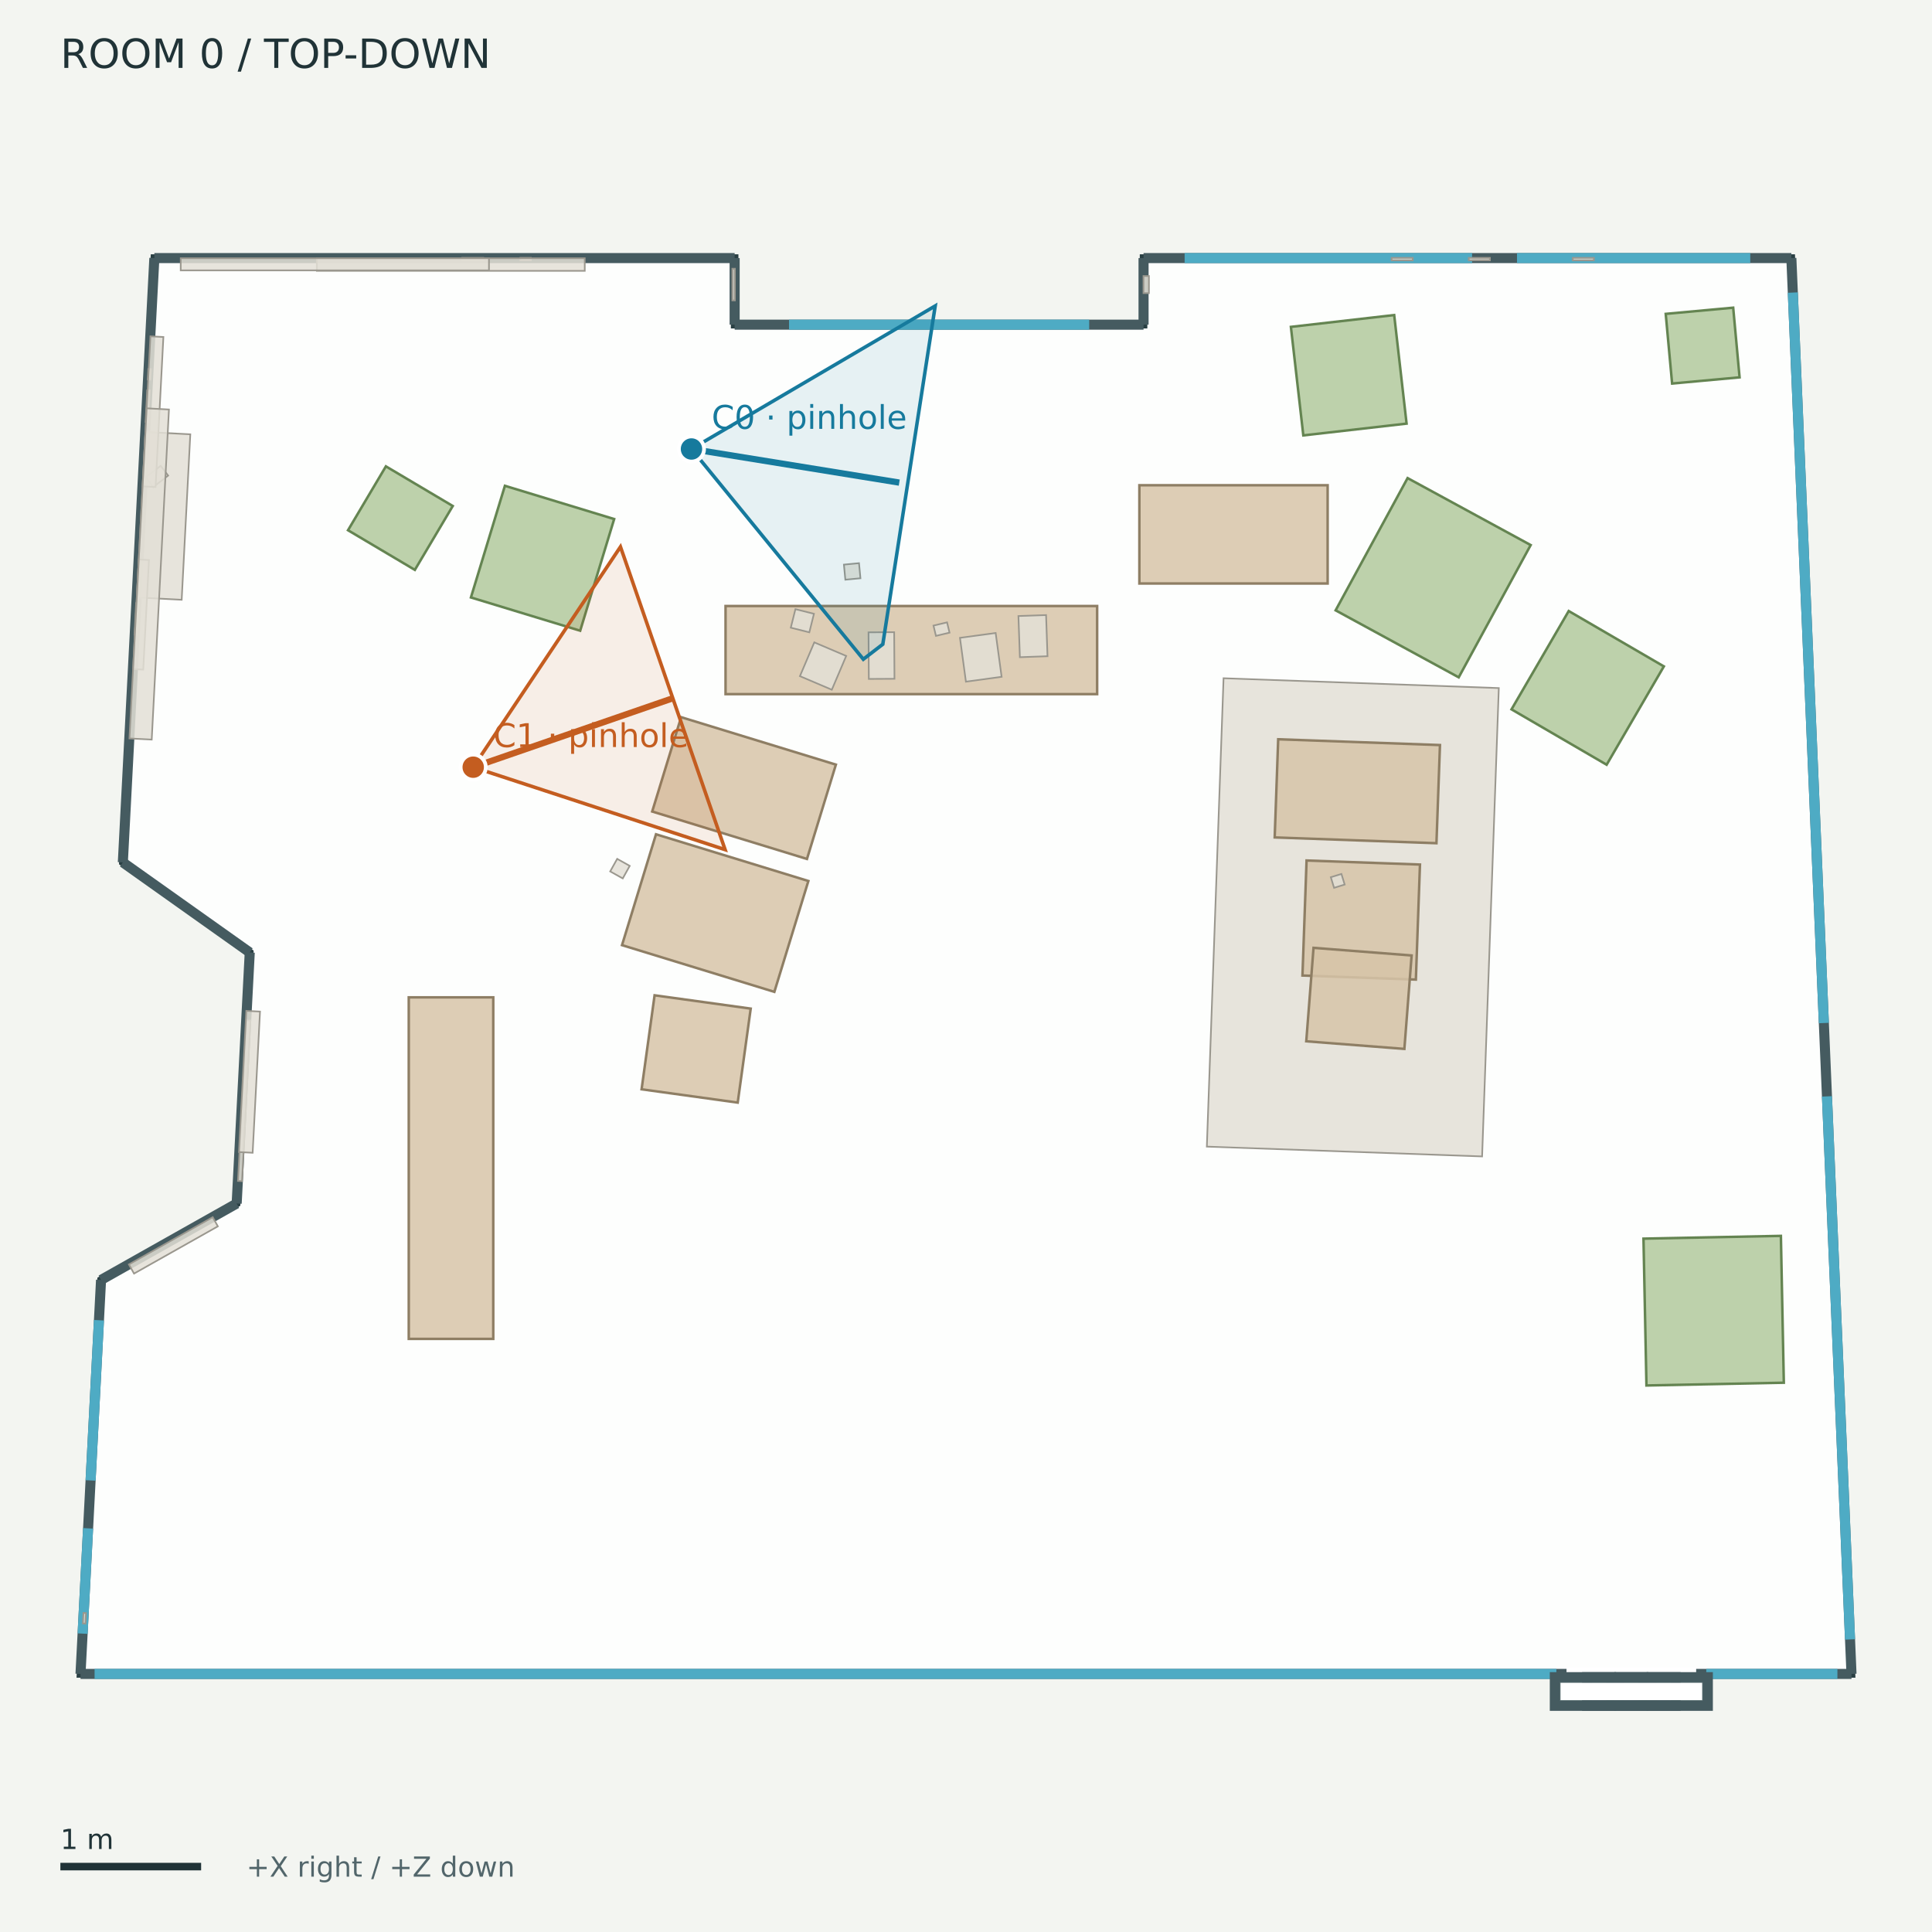
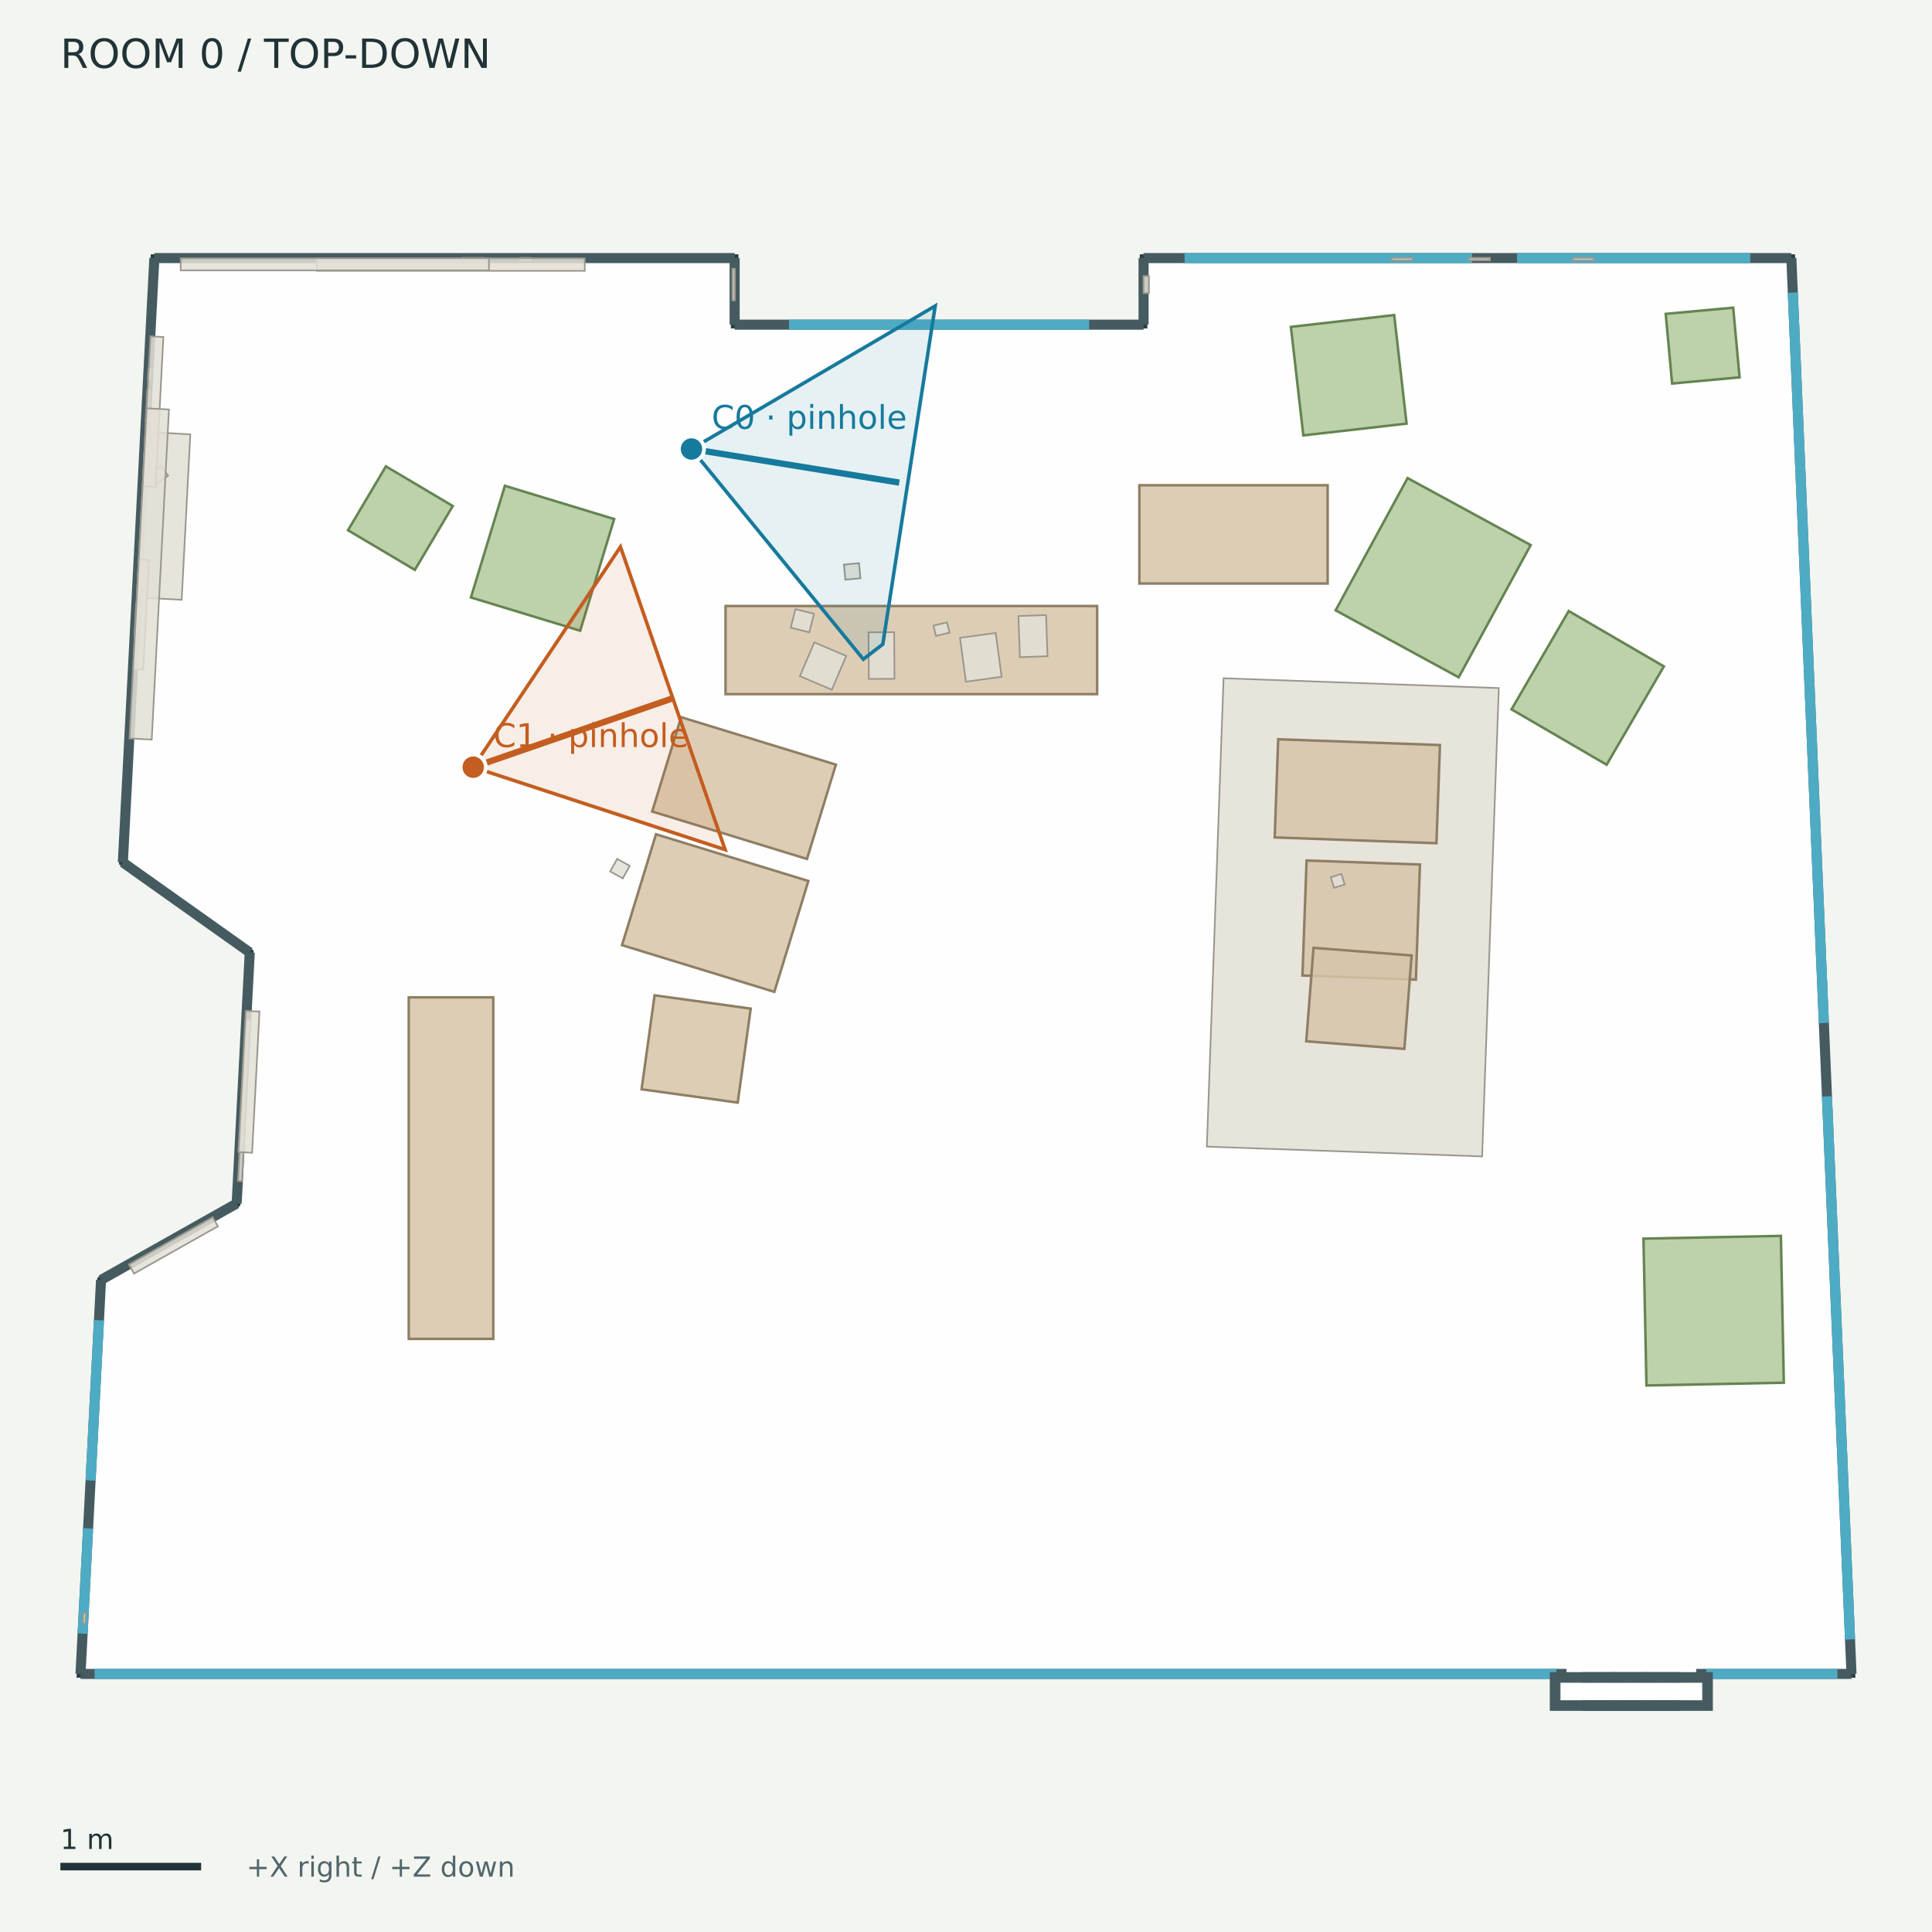
<svg xmlns="http://www.w3.org/2000/svg" width="768" height="768" viewBox="0 0 768 768">
  <rect width="100%" height="100%" fill="#f3f5f1" />
  <g font-family="DejaVu Sans">
    <defs>
      <clipPath id="map">
        <rect x="12" y="42" width="744" height="680" />
      </clipPath>
    </defs>
    <text x="24.00" y="27.00" font-size="16" fill="#203337">ROOM 0  /  TOP-DOWN</text>
    <g clip-path="url(#map)">
      <polygon points="61.36,102.59 292.03,102.59 292.03,129.06 454.58,129.06 454.58,102.59 712.09,102.59 736.00,665.41 32.00,665.41 40.17,508.79 94.08,478.42 99.28,378.62 48.83,342.81" fill="#ffffff" fill-opacity="0.85" stroke="#293f43" stroke-width="3" />
      <polyline points="61.36,102.59 292.03,102.59" fill="#455b60" fill-opacity="0.85" stroke="#455b60" stroke-width="4" />
      <polyline points="292.03,102.59 292.03,129.06" fill="#455b60" fill-opacity="0.85" stroke="#455b60" stroke-width="4" />
      <polyline points="292.03,129.06 454.58,129.06" fill="#455b60" fill-opacity="0.85" stroke="#455b60" stroke-width="4" />
      <polyline points="454.58,129.06 454.58,102.59" fill="#455b60" fill-opacity="0.85" stroke="#455b60" stroke-width="4" />
      <polyline points="454.58,102.59 712.09,102.59" fill="#455b60" fill-opacity="0.85" stroke="#455b60" stroke-width="4" />
      <polyline points="712.09,102.59 736.00,665.41" fill="#455b60" fill-opacity="0.85" stroke="#455b60" stroke-width="4" />
      <polyline points="736.00,665.41 32.00,665.41" fill="#455b60" fill-opacity="0.85" stroke="#455b60" stroke-width="4" />
      <polyline points="32.00,665.41 40.17,508.79" fill="#455b60" fill-opacity="0.85" stroke="#455b60" stroke-width="4" />
      <polyline points="40.17,508.79 94.08,478.42" fill="#455b60" fill-opacity="0.85" stroke="#455b60" stroke-width="4" />
      <polyline points="94.08,478.42 99.28,378.62" fill="#455b60" fill-opacity="0.85" stroke="#455b60" stroke-width="4" />
      <polyline points="99.28,378.62 48.83,342.81" fill="#455b60" fill-opacity="0.85" stroke="#455b60" stroke-width="4" />
      <polyline points="48.83,342.81 61.36,102.59" fill="#455b60" fill-opacity="0.85" stroke="#455b60" stroke-width="4" />
      <polyline points="313.65,129.06 432.97,129.06" fill="none" fill-opacity="0.85" stroke="#4eabc4" stroke-width="4" />
      <polyline points="470.91,102.59 585.17,102.59" fill="none" fill-opacity="0.85" stroke="#4eabc4" stroke-width="4" />
      <polyline points="603.03,102.59 695.76,102.59" fill="none" fill-opacity="0.85" stroke="#4eabc4" stroke-width="4" />
      <polyline points="712.67,116.30 725.01,406.67" fill="none" fill-opacity="0.85" stroke="#4eabc4" stroke-width="4" />
      <polyline points="726.24,435.83 735.42,651.70" fill="none" fill-opacity="0.85" stroke="#4eabc4" stroke-width="4" />
      <polyline points="32.84,649.39 35.02,607.54" fill="none" fill-opacity="0.85" stroke="#4eabc4" stroke-width="4" />
      <polyline points="36.01,588.50 39.34,524.81" fill="none" fill-opacity="0.85" stroke="#4eabc4" stroke-width="4" />
      <polyline points="37.60,665.41 618.68,665.41" fill="none" fill-opacity="0.85" stroke="#4eabc4" stroke-width="4" />
      <polyline points="678.28,665.41 730.40,665.41" fill="none" fill-opacity="0.85" stroke="#4eabc4" stroke-width="4" />
      <polyline points="622.71,665.41 674.25,665.41" fill="none" fill-opacity="0.85" stroke="#ffffff" stroke-width="5" />
      <polygon points="618.07,666.70 640.41,666.70 640.41,678.09 618.07,678.09" fill="#455b60" fill-opacity="0.85" stroke="#455b60" stroke-width="4" />
      <polygon points="630.90,666.70 653.24,666.70 653.24,678.09 630.90,678.09" fill="#455b60" fill-opacity="0.85" stroke="#455b60" stroke-width="4" />
      <polygon points="643.72,666.70 666.06,666.70 666.06,678.09 643.72,678.09" fill="#455b60" fill-opacity="0.85" stroke="#455b60" stroke-width="4" />
      <polygon points="656.55,666.70 678.89,666.70 678.89,678.09 656.55,678.09" fill="#455b60" fill-opacity="0.85" stroke="#455b60" stroke-width="4" />
      <polygon points="622.83,671.45 674.13,671.45 674.13,673.33 622.83,673.33" fill="none" fill-opacity="0.85" stroke="#ffffff" stroke-width="5" />
      <polygon points="288.42,240.90 436.13,240.90 436.13,275.93 288.42,275.93" fill="#d7c4a8" fill-opacity="0.85" stroke="#8e7e64" stroke-width="1" />
      <polygon points="452.92,192.89 527.76,192.89 527.76,231.95 452.92,231.95" fill="#d7c4a8" fill-opacity="0.85" stroke="#8e7e64" stroke-width="1" />
      <polygon points="260.77,331.64 321.34,350.21 307.82,394.28 247.26,375.71" fill="#d7c4a8" fill-opacity="0.85" stroke="#8e7e64" stroke-width="1" />
      <polygon points="270.76,285.09 332.28,303.95 320.78,341.45 259.26,322.59" fill="#d7c4a8" fill-opacity="0.85" stroke="#8e7e64" stroke-width="1" />
      <polygon points="260.21,395.65 298.42,400.94 293.25,438.30 255.04,433.01" fill="#d7c4a8" fill-opacity="0.85" stroke="#8e7e64" stroke-width="1" />
      <polygon points="162.49,532.23 162.49,396.46 196.08,396.46 196.08,532.23" fill="#d7c4a8" fill-opacity="0.85" stroke="#8e7e64" stroke-width="1" />
      <polygon points="654.49,550.75 653.31,492.38 707.93,491.28 709.10,549.65" fill="#b1c99c" fill-opacity="0.85" stroke="#648451" stroke-width="1" />
      <polygon points="688.97,122.31 691.51,150.00 664.69,152.46 662.15,124.77" fill="#b1c99c" fill-opacity="0.85" stroke="#648451" stroke-width="1" />
      <polygon points="153.40,185.38 179.98,201.14 164.91,226.54 138.34,210.78" fill="#b1c99c" fill-opacity="0.85" stroke="#648451" stroke-width="1" />
      <polygon points="187.20,237.50 200.71,193.11 244.14,206.33 230.63,250.72" fill="#b1c99c" fill-opacity="0.85" stroke="#648451" stroke-width="1" />
      <polygon points="559.14,168.39 518.09,173.08 513.15,129.94 554.21,125.24" fill="#b1c99c" fill-opacity="0.85" stroke="#648451" stroke-width="1" />
      <polygon points="579.86,269.25 530.93,242.62 559.54,190.05 608.47,216.67" fill="#b1c99c" fill-opacity="0.85" stroke="#648451" stroke-width="1" />
      <polygon points="600.85,281.98 623.59,242.89 661.41,264.90 638.66,303.99" fill="#b1c99c" fill-opacity="0.85" stroke="#648451" stroke-width="1" />
      <polygon points="486.38,269.61 595.80,273.52 589.16,459.70 479.74,455.80" fill="#e3dfd6" fill-opacity="0.85" stroke="#9a978e" stroke-width="0.65" />
      <polygon points="519.38,342.06 564.46,343.67 562.83,389.40 517.75,387.79" fill="#d7c4a8" fill-opacity="0.85" stroke="#8e7e64" stroke-width="1" />
      <polygon points="508.10,293.87 572.41,296.17 571.01,335.19 506.71,332.89" fill="#d7c4a8" fill-opacity="0.85" stroke="#8e7e64" stroke-width="1" />
      <polygon points="522.15,376.78 561.14,379.81 558.26,416.96 519.26,413.93" fill="#d7c4a8" fill-opacity="0.85" stroke="#8e7e64" stroke-width="1" />
      <polygon points="625.20,102.50 633.59,102.50 633.59,103.50 625.20,103.50" fill="#e3dfd6" fill-opacity="0.85" stroke="#9a978e" stroke-width="0.65" />
      <polygon points="183.74,102.50 192.14,102.50 192.14,103.50 183.74,103.50" fill="#e3dfd6" fill-opacity="0.85" stroke="#9a978e" stroke-width="0.65" />
      <polygon points="583.86,102.50 592.26,102.50 592.26,103.50 583.86,103.50" fill="#e3dfd6" fill-opacity="0.85" stroke="#9a978e" stroke-width="0.65" />
      <polygon points="553.19,102.50 561.58,102.50 561.58,103.50 553.19,103.50" fill="#e3dfd6" fill-opacity="0.85" stroke="#9a978e" stroke-width="0.65" />
      <polygon points="32.95,645.35 33.17,641.16 34.18,641.22 33.96,645.41" fill="#e3dfd6" fill-opacity="0.85" stroke="#9a978e" stroke-width="0.65" />
      <polygon points="58.75,150.88 58.97,146.69 59.97,146.74 59.76,150.93" fill="#e3dfd6" fill-opacity="0.85" stroke="#9a978e" stroke-width="0.65" />
      <polygon points="57.87,167.71 58.53,155.14 59.53,155.19 58.88,167.76" fill="#e3dfd6" fill-opacity="0.85" stroke="#9a978e" stroke-width="0.65" />
      <polygon points="292.13,106.83 292.13,119.42 291.12,119.42 291.12,106.83" fill="#e3dfd6" fill-opacity="0.85" stroke="#9a978e" stroke-width="0.65" />
      <polygon points="53.46,252.32 54.11,239.75 55.12,239.80 54.46,252.37" fill="#e3dfd6" fill-opacity="0.85" stroke="#9a978e" stroke-width="0.65" />
      <polygon points="530.31,352.92 529.02,348.70 533.24,347.41 534.53,351.63" fill="#e3dfd6" fill-opacity="0.85" stroke="#9a978e" stroke-width="0.65" />
      <polygon points="355.57,269.83 345.37,269.89 345.25,251.36 355.45,251.30" fill="#e3dfd6" fill-opacity="0.85" stroke="#9a978e" stroke-width="0.65" />
      <polygon points="416.40,260.86 405.42,261.25 404.84,244.88 415.83,244.50" fill="#e3dfd6" fill-opacity="0.85" stroke="#9a978e" stroke-width="0.65" />
      <polygon points="398.16,269.04 383.97,270.98 381.60,253.55 395.79,251.62" fill="#e3dfd6" fill-opacity="0.85" stroke="#9a978e" stroke-width="0.65" />
      <polygon points="323.69,255.35 336.38,260.75 330.66,274.18 317.98,268.78" fill="#e3dfd6" fill-opacity="0.85" stroke="#9a978e" stroke-width="0.65" />
      <polygon points="371.07,248.68 376.47,247.40 377.45,251.49 372.05,252.77" fill="#e3dfd6" fill-opacity="0.85" stroke="#9a978e" stroke-width="0.65" />
      <polygon points="321.72,251.36 314.35,249.52 316.19,242.15 323.56,243.99" fill="#e3dfd6" fill-opacity="0.85" stroke="#9a978e" stroke-width="0.65" />
      <polygon points="94.60,469.44 97.93,405.61 99.53,405.70 96.20,469.52" fill="#e3dfd6" fill-opacity="0.85" stroke="#9a978e" stroke-width="0.65" />
      <polygon points="51.23,502.63 84.55,483.85 86.60,487.49 53.28,506.27" fill="#e3dfd6" fill-opacity="0.85" stroke="#9a978e" stroke-width="0.65" />
      <polygon points="54.38,237.49 57.81,171.71 75.65,172.64 72.22,238.42" fill="#e3dfd6" fill-opacity="0.85" stroke="#9a978e" stroke-width="0.65" />
      <polygon points="206.84,102.50 211.03,102.50 211.03,103.50 206.84,103.50" fill="#e3dfd6" fill-opacity="0.85" stroke="#9a978e" stroke-width="0.65" />
      <polygon points="125.96,102.65 232.45,102.65 232.45,107.67 125.96,107.67" fill="#e3dfd6" fill-opacity="0.85" stroke="#9a978e" stroke-width="0.65" />
      <polygon points="63.87,185.17 66.84,189.05 60.91,193.60 57.93,189.72" fill="#e3dfd6" fill-opacity="0.85" stroke="#9a978e" stroke-width="0.65" />
      <polygon points="52.90,265.97 55.17,222.41 59.21,222.62 56.94,266.18" fill="#e3dfd6" fill-opacity="0.85" stroke="#9a978e" stroke-width="0.65" />
      <polygon points="454.55,116.52 454.55,109.73 456.72,109.73 456.72,116.52" fill="#e3dfd6" fill-opacity="0.85" stroke="#9a978e" stroke-width="0.65" />
      <polygon points="56.69,193.33 59.80,133.69 64.95,133.96 61.84,193.60" fill="#e3dfd6" fill-opacity="0.85" stroke="#9a978e" stroke-width="0.65" />
-       <polygon points="94.98,457.96 97.91,401.83 103.36,402.11 100.43,458.24" fill="#e3dfd6" fill-opacity="0.85" stroke="#9a978e" stroke-width="0.65" />
+       <polygon points="94.77,457.95 97.70,401.81 103.15,402.10 100.22,458.23" fill="#e3dfd6" fill-opacity="0.85" stroke="#9a978e" stroke-width="0.65" />
      <polygon points="51.46,293.54 58.30,162.31 67.16,162.78 60.31,294.00" fill="#e3dfd6" fill-opacity="0.85" stroke="#9a978e" stroke-width="0.65" />
      <polygon points="71.84,102.65 194.38,102.65 194.38,107.48 71.84,107.48" fill="#e3dfd6" fill-opacity="0.85" stroke="#9a978e" stroke-width="0.65" />
      <polygon points="245.34,341.41 250.33,344.20 247.55,349.19 242.56,346.40" fill="#e3dfd6" fill-opacity="0.85" stroke="#9a978e" stroke-width="0.65" />
      <polygon points="336.04,230.44 335.47,224.44 341.47,223.87 342.04,229.87" fill="#e3dfd6" fill-opacity="0.85" stroke="#9a978e" stroke-width="0.65" />
      <g data-lens="pinhole">
        <polyline points="274.87,178.48 274.90,178.53 274.93,178.59 274.96,178.65 274.99,178.70 275.02,178.76 275.05,178.82 275.08,178.89 275.11,178.95 275.14,179.01 275.17,179.08 275.20,179.15 275.23,179.22 275.25,179.29 275.28,179.36 275.31,179.43 275.34,179.51 275.36,179.58 275.39,179.66 275.42,179.74 275.44,179.82 275.47,179.90 275.50,179.98 275.52,180.06 275.55,180.15 275.57,180.23 275.60,180.32 275.62,180.41 275.65,180.50 275.67,180.59 275.70,180.68 275.72,180.78 275.74,180.87" fill="none" stroke="#167a9d" opacity="0.65" stroke-width="1.5" />
        <polygon points="274.87,178.48 371.76,121.61 350.93,256.09 343.18,262.06" fill="#167a9d" fill-opacity="0.10" stroke="#167a9d" stroke-width="1.4" />
        <polyline points="274.87,178.48 357.47,191.84" fill="none" stroke="#167a9d" stroke-width="2.5" />
        <circle cx="274.874" cy="178.482" r="5" fill="#167a9d" stroke="white" stroke-width="1.5" />
        <text x="282.87" y="170.48" font-size="13" fill="#167a9d">C0 · pinhole</text>
      </g>
      <g data-lens="pinhole">
        <polyline points="188.11,304.97 188.11,305.00 188.10,305.04 188.09,305.08 188.08,305.13 188.07,305.18 188.05,305.24 188.03,305.31 188.00,305.38 187.98,305.45 187.95,305.54 187.91,305.62 187.88,305.71 187.84,305.81 187.79,305.92 187.75,306.02 187.70,306.14 187.65,306.26 187.60,306.38 187.54,306.51 187.48,306.65 187.42,306.79 187.35,306.93 187.28,307.09 187.21,307.24 187.13,307.40 187.06,307.57 186.98,307.74 186.89,307.92 186.81,308.10 186.72,308.29 186.62,308.48 186.53,308.68" fill="none" stroke="#c45d20" opacity="0.65" stroke-width="1.5" />
        <polygon points="188.11,304.97 246.64,217.38 248.01,221.29 288.24,337.75" fill="#c45d20" fill-opacity="0.10" stroke="#c45d20" stroke-width="1.4" />
        <polyline points="188.11,304.97 267.44,277.57" fill="none" stroke="#c45d20" stroke-width="2.5" />
        <circle cx="188.109" cy="304.968" r="5" fill="#c45d20" stroke="white" stroke-width="1.5" />
        <text x="196.11" y="296.97" font-size="13" fill="#c45d20">C1 · pinhole</text>
      </g>
    </g>
    <path d="M24 742 h55.953" stroke="#203337" stroke-width="3" />
    <text x="24.00" y="735.00" font-size="11" fill="#203337">1 m</text>
    <text x="97.95" y="746.00" font-size="11" fill="#52666b">+X right / +Z down</text>
  </g>
</svg>
